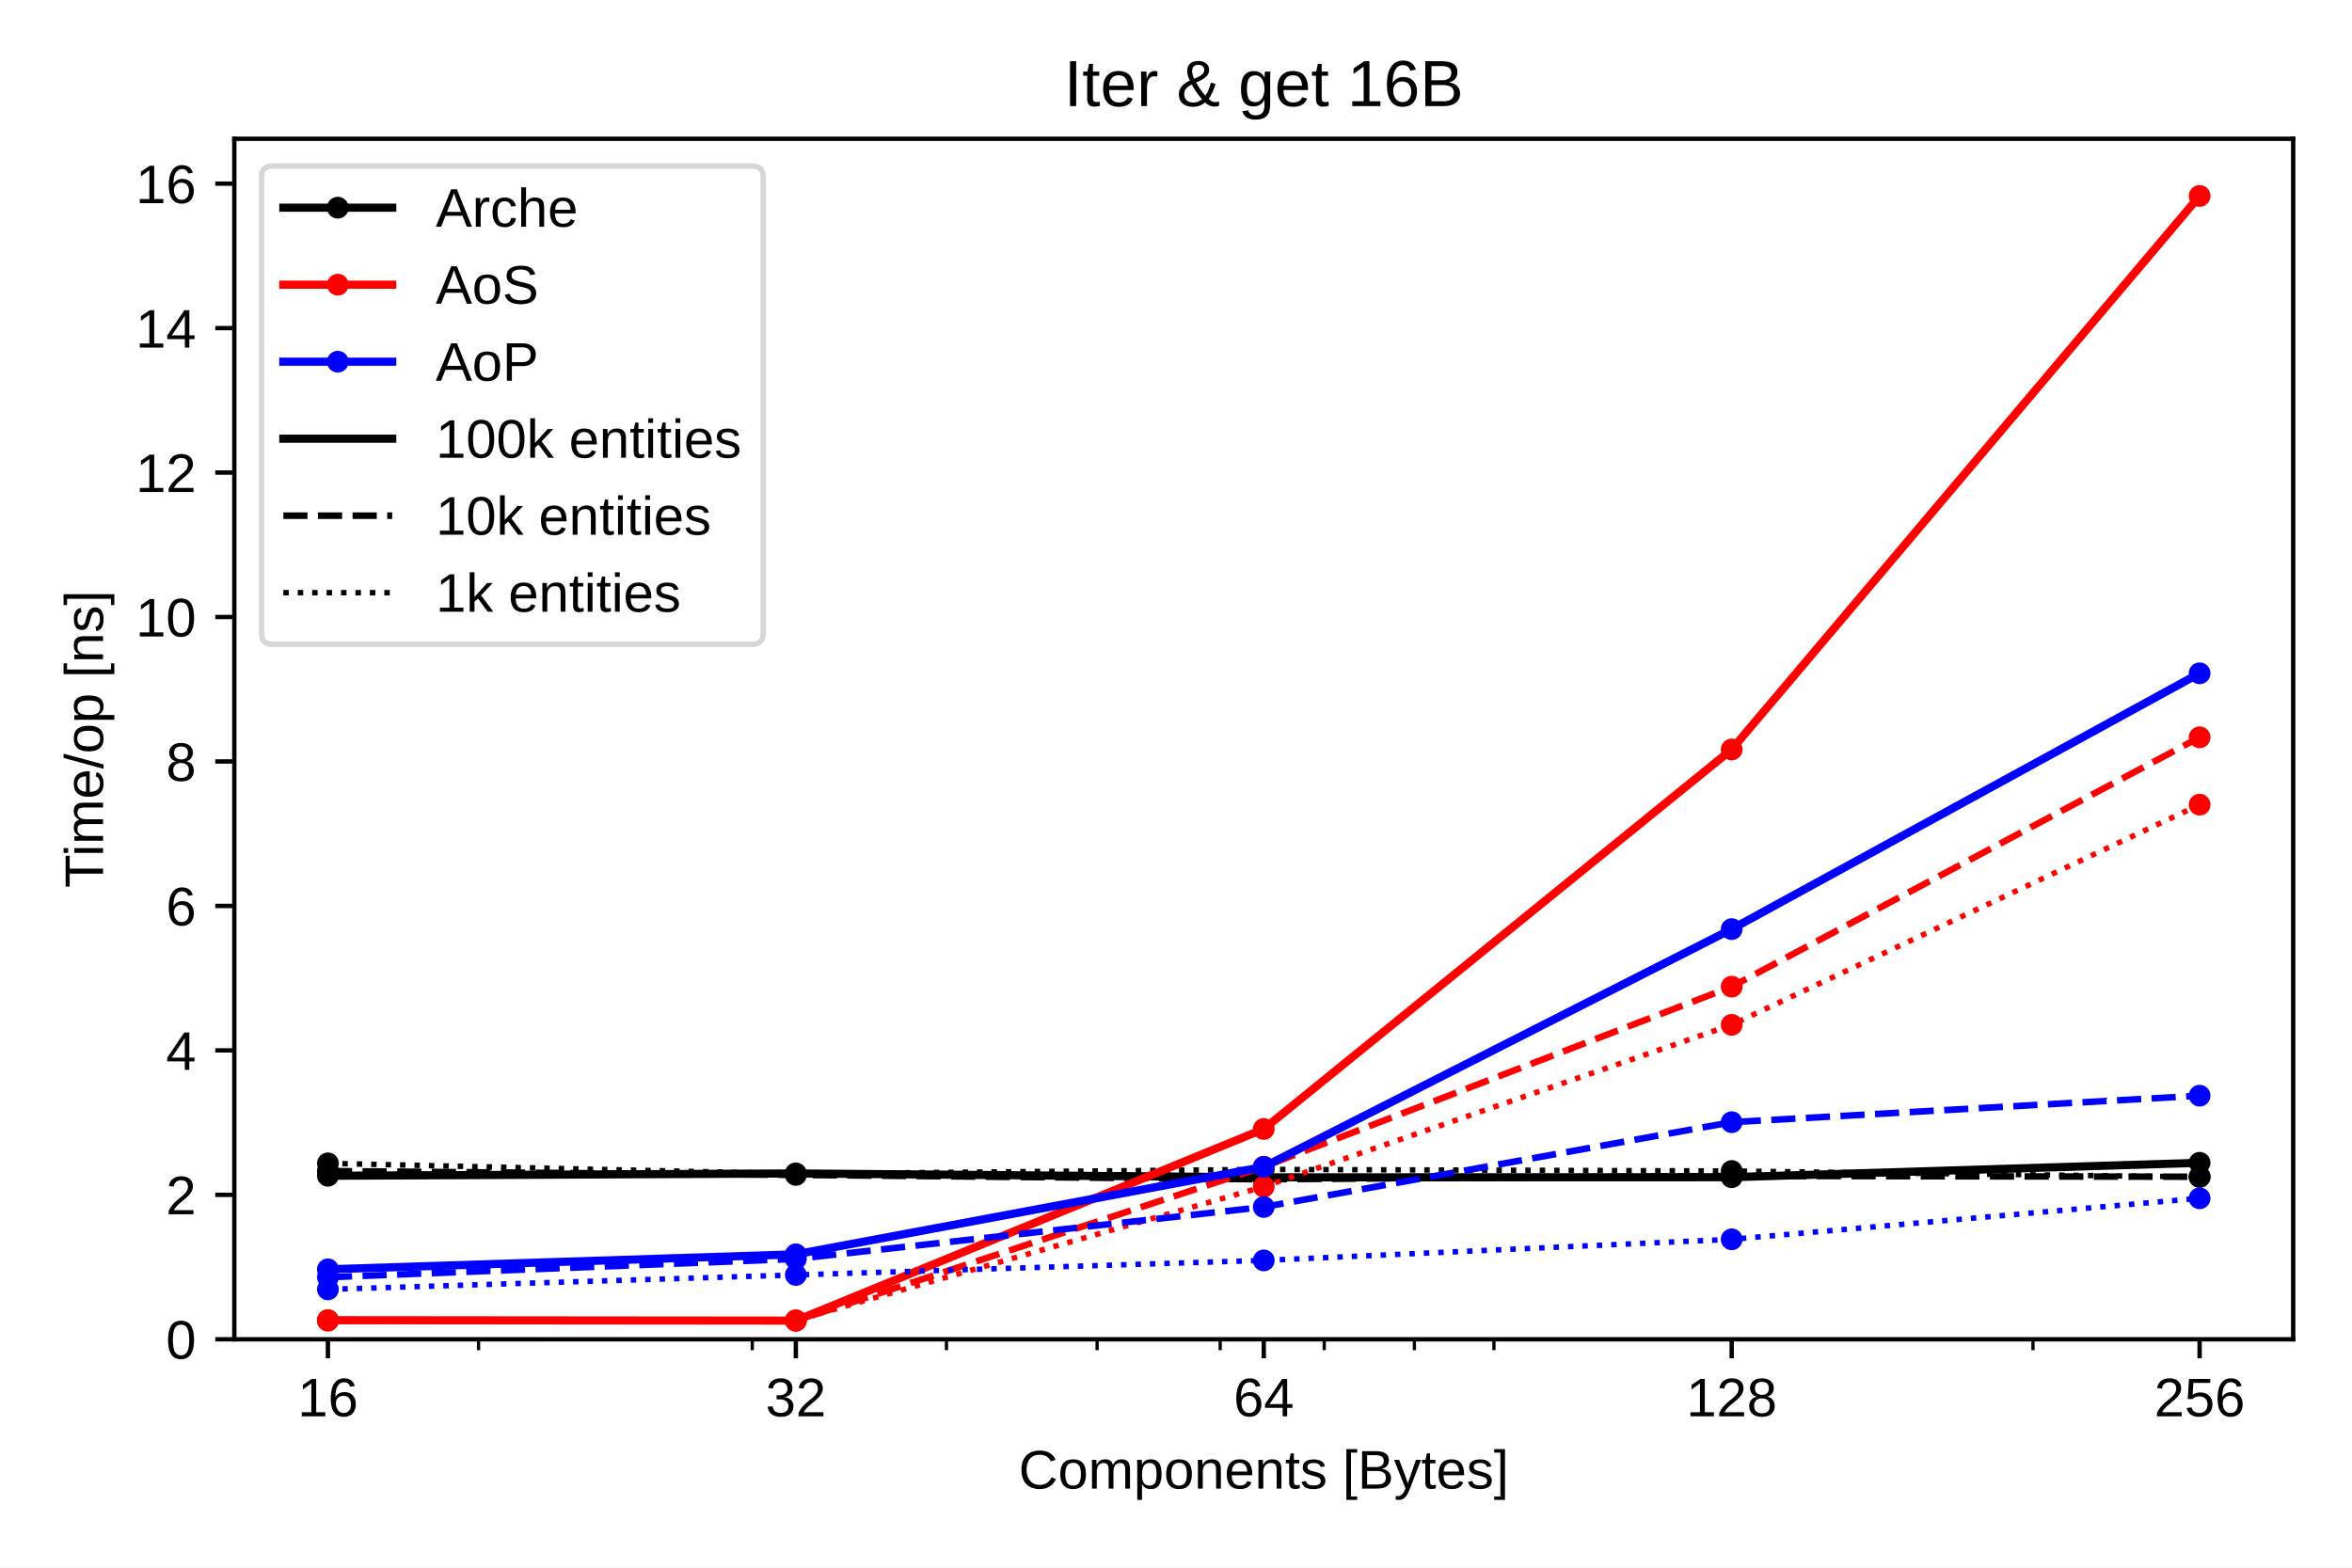
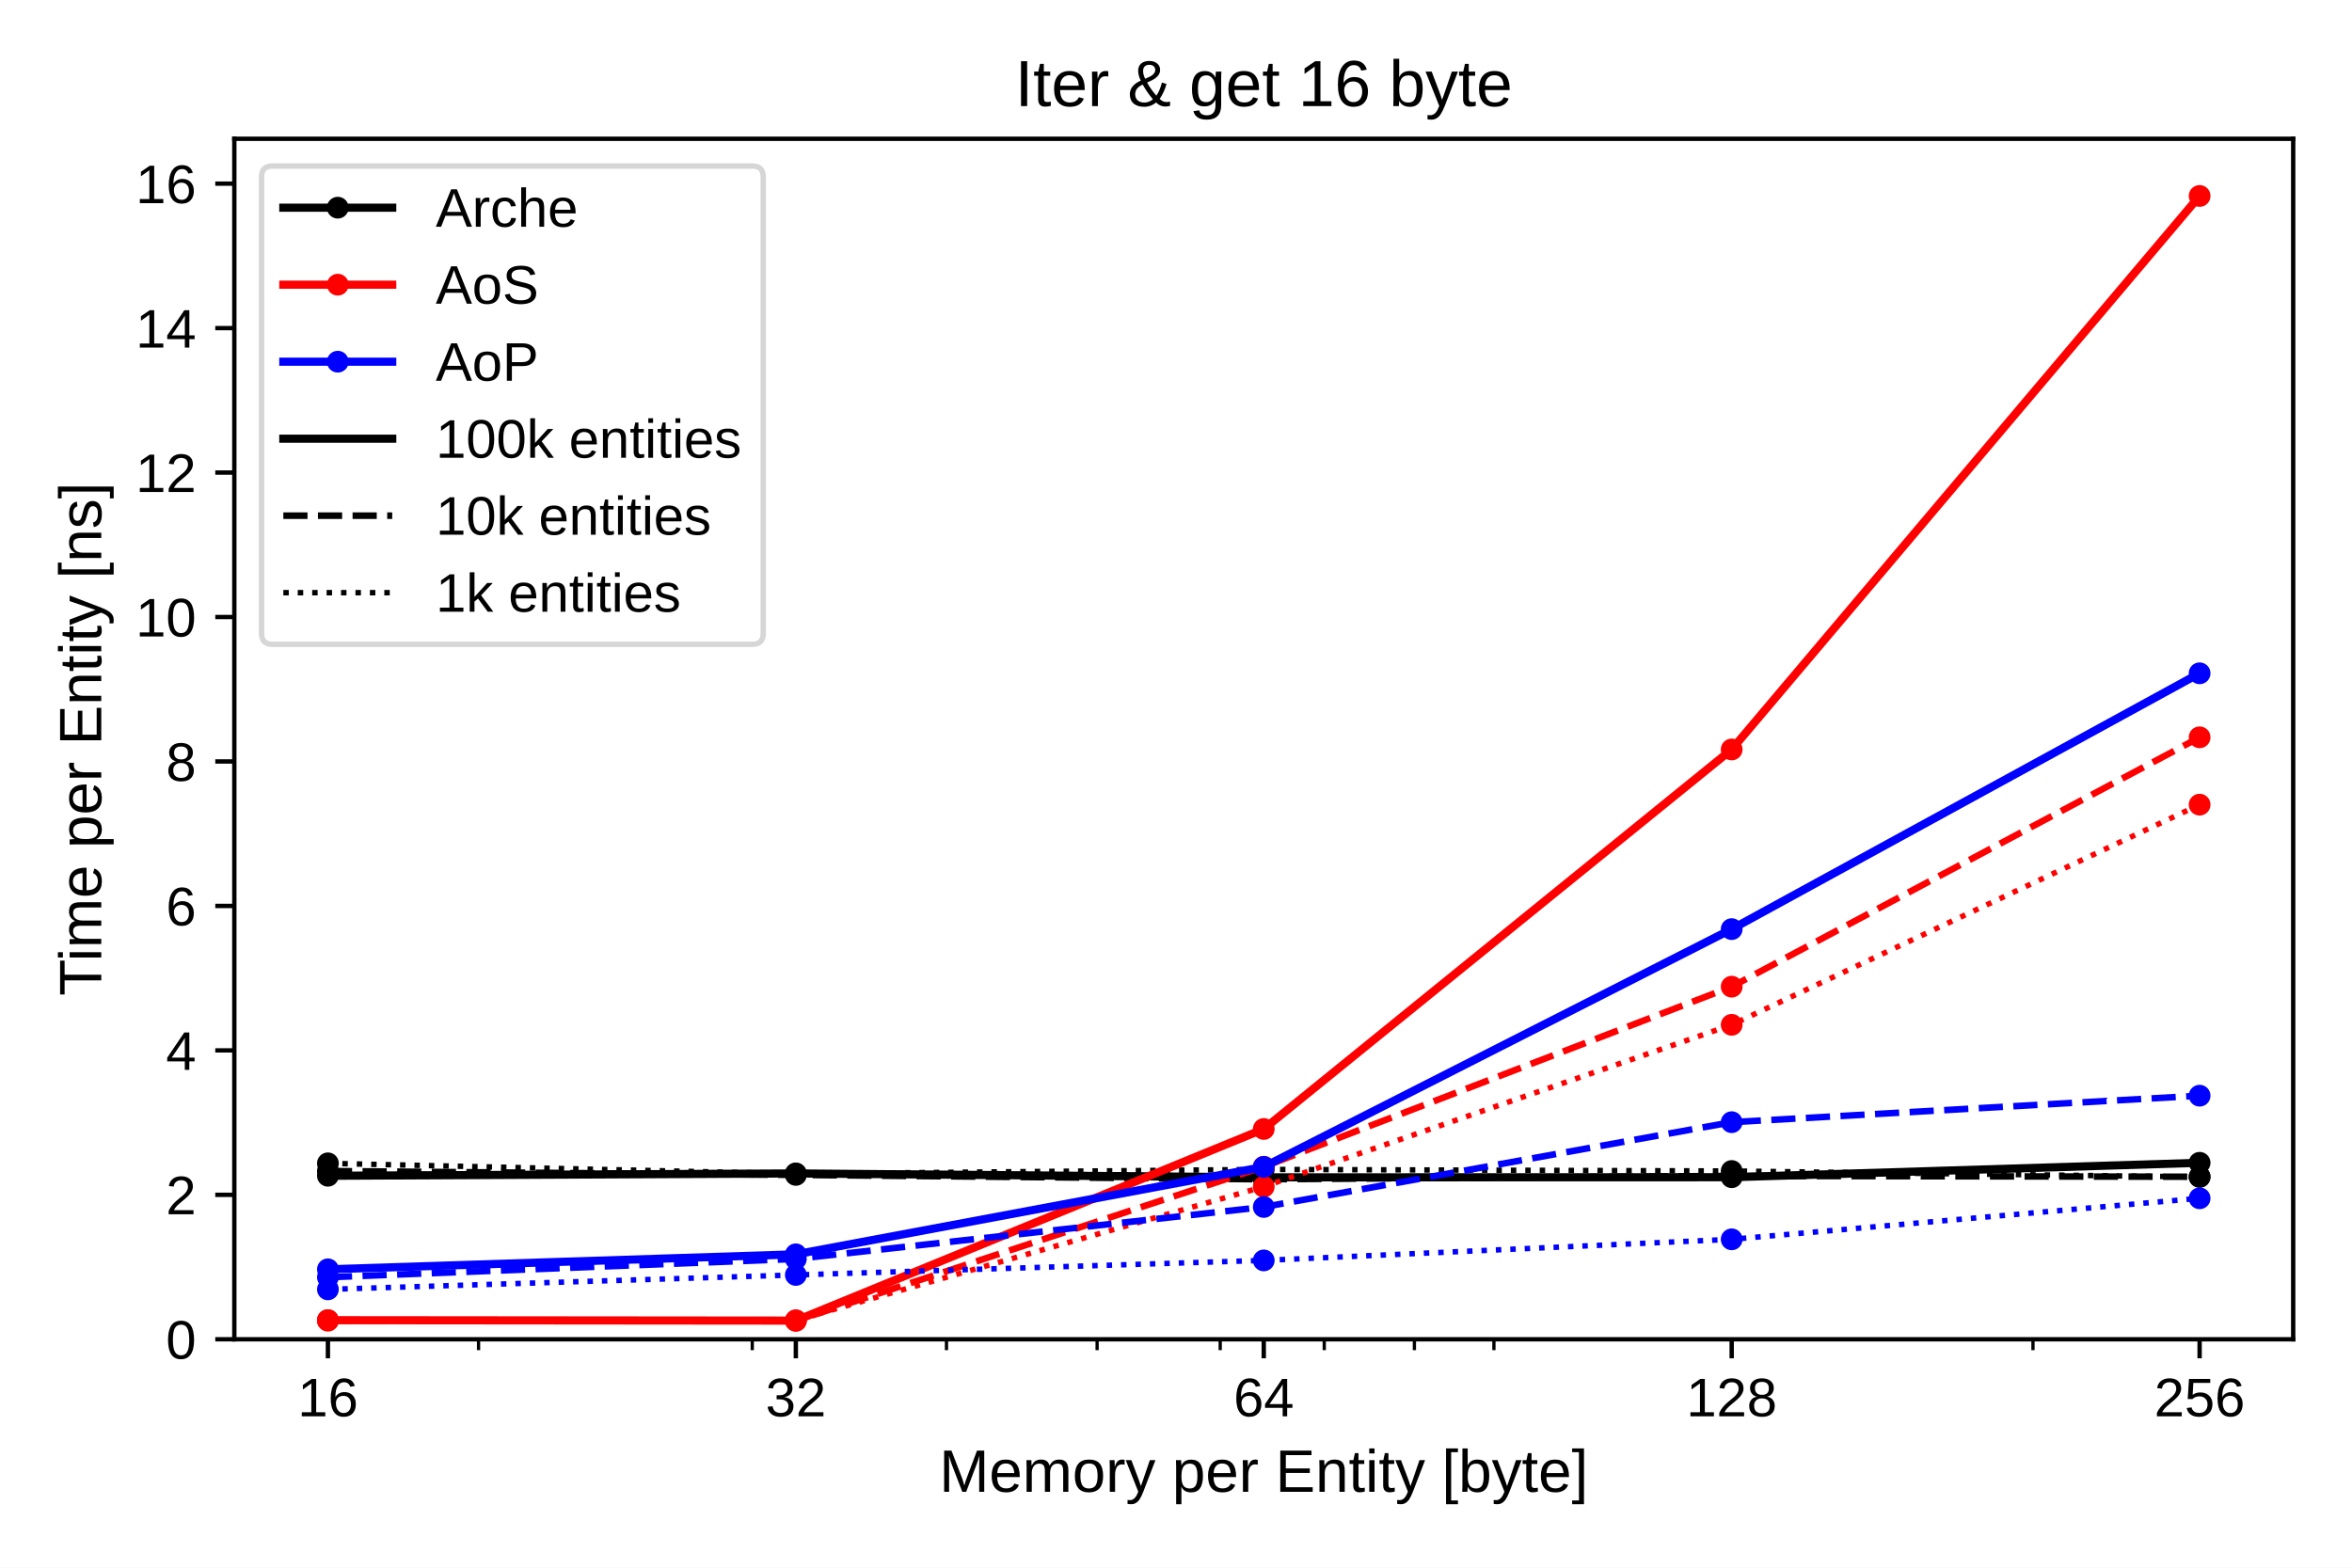
<svg xmlns="http://www.w3.org/2000/svg" xmlns:xlink="http://www.w3.org/1999/xlink" width="432pt" height="288pt" viewBox="0 0 432 288" version="1.1">
  <defs>
    <style type="text/css">*{stroke-linejoin: round; stroke-linecap: butt}</style>
  </defs>
  <g id="figure_1">
    <g id="patch_1">
      <path d="M 0 288  L 432 288  L 432 0  L 0 0  z " style="fill: #ffffff" />
    </g>
    <g id="axes_1">
      <g id="patch_2">
        <path d="M 43.04 246.04  L 421.2 246.04  L 421.2 25.496  L 43.04 25.496  z " style="fill: #ffffff" />
      </g>
      <g id="matplotlib.axis_1">
        <g id="xtick_1">
          <g id="line2d_1">
            <defs>
-               <path id="me5befe7776" d="M 0 0  L 0 3.5  " style="stroke: #000000; stroke-width: 0.8" />
+               <path id="m99e4505fb2" d="M 0 0  L 0 3.5  " style="stroke: #000000; stroke-width: 0.8" />
            </defs>
            <g>
-               <use xlink:href="#me5befe7776" x="60.229" y="246.04" style="stroke: #000000; stroke-width: 0.8" />
+               <use xlink:href="#m99e4505fb2" x="60.229" y="246.04" style="stroke: #000000; stroke-width: 0.8" />
            </g>
          </g>
          <g id="text_1">
            <text style="font: 10px 'Arial'; text-anchor: middle" x="60.229" y="260.198" transform="rotate(-0, 60.22909, 260.1978)">16</text>
          </g>
        </g>
        <g id="xtick_2">
          <g id="line2d_2">
            <g>
-               <use xlink:href="#me5befe7776" x="146.175" y="246.04" style="stroke: #000000; stroke-width: 0.8" />
+               <use xlink:href="#m99e4505fb2" x="146.175" y="246.04" style="stroke: #000000; stroke-width: 0.8" />
            </g>
          </g>
          <g id="text_2">
            <text style="font: 10px 'Arial'; text-anchor: middle" x="146.175" y="260.198" transform="rotate(-0, 146.1745, 260.1978)">32</text>
          </g>
        </g>
        <g id="xtick_3">
          <g id="line2d_3">
            <g>
-               <use xlink:href="#me5befe7776" x="232.12" y="246.04" style="stroke: #000000; stroke-width: 0.8" />
+               <use xlink:href="#m99e4505fb2" x="232.12" y="246.04" style="stroke: #000000; stroke-width: 0.8" />
            </g>
          </g>
          <g id="text_3">
            <text style="font: 10px 'Arial'; text-anchor: middle" x="232.12" y="260.198" transform="rotate(-0, 232.12, 260.1978)">64</text>
          </g>
        </g>
        <g id="xtick_4">
          <g id="line2d_4">
            <g>
-               <use xlink:href="#me5befe7776" x="318.065" y="246.04" style="stroke: #000000; stroke-width: 0.8" />
+               <use xlink:href="#m99e4505fb2" x="318.065" y="246.04" style="stroke: #000000; stroke-width: 0.8" />
            </g>
          </g>
          <g id="text_4">
            <text style="font: 10px 'Arial'; text-anchor: middle" x="318.065" y="260.198" transform="rotate(-0, 318.0655, 260.1978)">128</text>
          </g>
        </g>
        <g id="xtick_5">
          <g id="line2d_5">
            <g>
-               <use xlink:href="#me5befe7776" x="404.011" y="246.04" style="stroke: #000000; stroke-width: 0.8" />
+               <use xlink:href="#m99e4505fb2" x="404.011" y="246.04" style="stroke: #000000; stroke-width: 0.8" />
            </g>
          </g>
          <g id="text_5">
            <text style="font: 10px 'Arial'; text-anchor: middle" x="404.011" y="260.198" transform="rotate(-0, 404.0109, 260.1978)">256</text>
          </g>
        </g>
        <g id="xtick_6">
          <g id="line2d_6">
            <defs>
-               <path id="mc347715041" d="M 0 0  L 0 2  " style="stroke: #000000; stroke-width: 0.6" />
+               <path id="m54251f5d1b" d="M 0 0  L 0 2  " style="stroke: #000000; stroke-width: 0.6" />
            </defs>
            <g>
-               <use xlink:href="#mc347715041" x="87.897" y="246.04" style="stroke: #000000; stroke-width: 0.6" />
+               <use xlink:href="#m54251f5d1b" x="87.897" y="246.04" style="stroke: #000000; stroke-width: 0.6" />
            </g>
          </g>
        </g>
        <g id="xtick_7">
          <g id="line2d_7">
            <g>
-               <use xlink:href="#mc347715041" x="138.172" y="246.04" style="stroke: #000000; stroke-width: 0.6" />
+               <use xlink:href="#m54251f5d1b" x="138.172" y="246.04" style="stroke: #000000; stroke-width: 0.6" />
            </g>
          </g>
        </g>
        <g id="xtick_8">
          <g id="line2d_8">
            <g>
-               <use xlink:href="#mc347715041" x="173.843" y="246.04" style="stroke: #000000; stroke-width: 0.6" />
+               <use xlink:href="#m54251f5d1b" x="173.843" y="246.04" style="stroke: #000000; stroke-width: 0.6" />
            </g>
          </g>
        </g>
        <g id="xtick_9">
          <g id="line2d_9">
            <g>
-               <use xlink:href="#mc347715041" x="201.511" y="246.04" style="stroke: #000000; stroke-width: 0.6" />
+               <use xlink:href="#m54251f5d1b" x="201.511" y="246.04" style="stroke: #000000; stroke-width: 0.6" />
            </g>
          </g>
        </g>
        <g id="xtick_10">
          <g id="line2d_10">
            <g>
-               <use xlink:href="#mc347715041" x="224.118" y="246.04" style="stroke: #000000; stroke-width: 0.6" />
+               <use xlink:href="#m54251f5d1b" x="224.118" y="246.04" style="stroke: #000000; stroke-width: 0.6" />
            </g>
          </g>
        </g>
        <g id="xtick_11">
          <g id="line2d_11">
            <g>
-               <use xlink:href="#mc347715041" x="243.231" y="246.04" style="stroke: #000000; stroke-width: 0.6" />
+               <use xlink:href="#m54251f5d1b" x="243.231" y="246.04" style="stroke: #000000; stroke-width: 0.6" />
            </g>
          </g>
        </g>
        <g id="xtick_12">
          <g id="line2d_12">
            <g>
-               <use xlink:href="#mc347715041" x="259.788" y="246.04" style="stroke: #000000; stroke-width: 0.6" />
+               <use xlink:href="#m54251f5d1b" x="259.788" y="246.04" style="stroke: #000000; stroke-width: 0.6" />
            </g>
          </g>
        </g>
        <g id="xtick_13">
          <g id="line2d_13">
            <g>
-               <use xlink:href="#mc347715041" x="274.393" y="246.04" style="stroke: #000000; stroke-width: 0.6" />
+               <use xlink:href="#m54251f5d1b" x="274.393" y="246.04" style="stroke: #000000; stroke-width: 0.6" />
            </g>
          </g>
        </g>
        <g id="xtick_14">
          <g id="line2d_14">
            <g>
-               <use xlink:href="#mc347715041" x="373.402" y="246.04" style="stroke: #000000; stroke-width: 0.6" />
+               <use xlink:href="#m54251f5d1b" x="373.402" y="246.04" style="stroke: #000000; stroke-width: 0.6" />
            </g>
          </g>
        </g>
        <g id="text_6">
-           <text style="font: 10px 'Arial'; text-anchor: middle" x="232.12" y="273.465" transform="rotate(-0, 232.12, 273.465)">Components [Bytes]</text>
+           <text style="font: 11px 'Arial'; text-anchor: middle" x="232.12" y="274.059" transform="rotate(-0, 232.12, 274.0589)">Memory per Entity [byte]</text>
        </g>
      </g>
      <g id="matplotlib.axis_2">
        <g id="ytick_1">
          <g id="line2d_15">
            <defs>
-               <path id="m8f50701255" d="M 0 0  L -3.5 0  " style="stroke: #000000; stroke-width: 0.8" />
+               <path id="mc5c9afd570" d="M 0 0  L -3.5 0  " style="stroke: #000000; stroke-width: 0.8" />
            </defs>
            <g>
-               <use xlink:href="#m8f50701255" x="43.04" y="246.04" style="stroke: #000000; stroke-width: 0.8" />
+               <use xlink:href="#mc5c9afd570" x="43.04" y="246.04" style="stroke: #000000; stroke-width: 0.8" />
            </g>
          </g>
          <g id="text_7">
            <text style="font: 10px 'Arial'; text-anchor: end" x="36.04" y="249.619" transform="rotate(-0, 36.04, 249.6189)">0</text>
          </g>
        </g>
        <g id="ytick_2">
          <g id="line2d_16">
            <g>
-               <use xlink:href="#m8f50701255" x="43.04" y="219.502" style="stroke: #000000; stroke-width: 0.8" />
+               <use xlink:href="#mc5c9afd570" x="43.04" y="219.502" style="stroke: #000000; stroke-width: 0.8" />
            </g>
          </g>
          <g id="text_8">
            <text style="font: 10px 'Arial'; text-anchor: end" x="36.04" y="223.081" transform="rotate(-0, 36.04, 223.0813)">2</text>
          </g>
        </g>
        <g id="ytick_3">
          <g id="line2d_17">
            <g>
-               <use xlink:href="#m8f50701255" x="43.04" y="192.965" style="stroke: #000000; stroke-width: 0.8" />
+               <use xlink:href="#mc5c9afd570" x="43.04" y="192.965" style="stroke: #000000; stroke-width: 0.8" />
            </g>
          </g>
          <g id="text_9">
            <text style="font: 10px 'Arial'; text-anchor: end" x="36.04" y="196.544" transform="rotate(-0, 36.04, 196.5437)">4</text>
          </g>
        </g>
        <g id="ytick_4">
          <g id="line2d_18">
            <g>
-               <use xlink:href="#m8f50701255" x="43.04" y="166.427" style="stroke: #000000; stroke-width: 0.8" />
+               <use xlink:href="#mc5c9afd570" x="43.04" y="166.427" style="stroke: #000000; stroke-width: 0.8" />
            </g>
          </g>
          <g id="text_10">
            <text style="font: 10px 'Arial'; text-anchor: end" x="36.04" y="170.006" transform="rotate(-0, 36.04, 170.0062)">6</text>
          </g>
        </g>
        <g id="ytick_5">
          <g id="line2d_19">
            <g>
-               <use xlink:href="#m8f50701255" x="43.04" y="139.89" style="stroke: #000000; stroke-width: 0.8" />
+               <use xlink:href="#mc5c9afd570" x="43.04" y="139.89" style="stroke: #000000; stroke-width: 0.8" />
            </g>
          </g>
          <g id="text_11">
            <text style="font: 10px 'Arial'; text-anchor: end" x="36.04" y="143.469" transform="rotate(-0, 36.04, 143.4686)">8</text>
          </g>
        </g>
        <g id="ytick_6">
          <g id="line2d_20">
            <g>
-               <use xlink:href="#m8f50701255" x="43.04" y="113.352" style="stroke: #000000; stroke-width: 0.8" />
+               <use xlink:href="#mc5c9afd570" x="43.04" y="113.352" style="stroke: #000000; stroke-width: 0.8" />
            </g>
          </g>
          <g id="text_12">
            <text style="font: 10px 'Arial'; text-anchor: end" x="36.04" y="116.931" transform="rotate(-0, 36.04, 116.931)">10</text>
          </g>
        </g>
        <g id="ytick_7">
          <g id="line2d_21">
            <g>
-               <use xlink:href="#m8f50701255" x="43.04" y="86.814" style="stroke: #000000; stroke-width: 0.8" />
+               <use xlink:href="#mc5c9afd570" x="43.04" y="86.814" style="stroke: #000000; stroke-width: 0.8" />
            </g>
          </g>
          <g id="text_13">
            <text style="font: 10px 'Arial'; text-anchor: end" x="36.04" y="90.393" transform="rotate(-0, 36.04, 90.3934)">12</text>
          </g>
        </g>
        <g id="ytick_8">
          <g id="line2d_22">
            <g>
-               <use xlink:href="#m8f50701255" x="43.04" y="60.277" style="stroke: #000000; stroke-width: 0.8" />
+               <use xlink:href="#mc5c9afd570" x="43.04" y="60.277" style="stroke: #000000; stroke-width: 0.8" />
            </g>
          </g>
          <g id="text_14">
            <text style="font: 10px 'Arial'; text-anchor: end" x="36.04" y="63.856" transform="rotate(-0, 36.04, 63.85581)">14</text>
          </g>
        </g>
        <g id="ytick_9">
          <g id="line2d_23">
            <g>
-               <use xlink:href="#m8f50701255" x="43.04" y="33.739" style="stroke: #000000; stroke-width: 0.8" />
+               <use xlink:href="#mc5c9afd570" x="43.04" y="33.739" style="stroke: #000000; stroke-width: 0.8" />
            </g>
          </g>
          <g id="text_15">
            <text style="font: 10px 'Arial'; text-anchor: end" x="36.04" y="37.318" transform="rotate(-0, 36.04, 37.31823)">16</text>
          </g>
        </g>
        <g id="text_16">
-           <text style="font: 10px 'Arial'; text-anchor: middle" x="18.931" y="135.768" transform="rotate(-90, 18.93062, 135.7681)">Time/op [ns]</text>
+           <text style="font: 11px 'Arial'; text-anchor: middle" x="18.603" y="135.768" transform="rotate(-90, 18.60297, 135.7681)">Time per Entity [ns]</text>
        </g>
      </g>
      <g id="line2d_24">
-         <path d="M 60.229 213.717  L 146.175 215.628  L 232.12 214.832  L 318.065 215.124  L 404.011 216.212  " clip-path="url(#p8a048c6509)" style="fill: none; stroke-dasharray: 1,1.65; stroke-dashoffset: 0; stroke: #000000" />
+         <path d="M 60.229 213.717  L 146.175 215.628  L 232.12 214.832  L 318.065 215.124  L 404.011 216.212  " clip-path="url(#p780e442ca1)" style="fill: none; stroke-dasharray: 1,1.65; stroke-dashoffset: 0; stroke: #000000" />
        <defs>
-           <path id="m4224f5cc9f" d="M 0 1.5  C 0.398 1.5 0.779 1.342 1.061 1.061  C 1.342 0.779 1.5 0.398 1.5 0  C 1.5 -0.398 1.342 -0.779 1.061 -1.061  C 0.779 -1.342 0.398 -1.5 0 -1.5  C -0.398 -1.5 -0.779 -1.342 -1.061 -1.061  C -1.342 -0.779 -1.5 -0.398 -1.5 0  C -1.5 0.398 -1.342 0.779 -1.061 1.061  C -0.779 1.342 -0.398 1.5 0 1.5  z " style="stroke: #000000" />
+           <path id="m03d9cfce76" d="M 0 1.5  C 0.398 1.5 0.779 1.342 1.061 1.061  C 1.342 0.779 1.5 0.398 1.5 0  C 1.5 -0.398 1.342 -0.779 1.061 -1.061  C 0.779 -1.342 0.398 -1.5 0 -1.5  C -0.398 -1.5 -0.779 -1.342 -1.061 -1.061  C -1.342 -0.779 -1.5 -0.398 -1.5 0  C -1.5 0.398 -1.342 0.779 -1.061 1.061  C -0.779 1.342 -0.398 1.5 0 1.5  z " style="stroke: #000000" />
        </defs>
-         <g clip-path="url(#p8a048c6509)">
-           <use xlink:href="#m4224f5cc9f" x="60.229" y="213.717" style="stroke: #000000" />
-           <use xlink:href="#m4224f5cc9f" x="146.175" y="215.628" style="stroke: #000000" />
-           <use xlink:href="#m4224f5cc9f" x="232.12" y="214.832" style="stroke: #000000" />
-           <use xlink:href="#m4224f5cc9f" x="318.065" y="215.124" style="stroke: #000000" />
-           <use xlink:href="#m4224f5cc9f" x="404.011" y="216.212" style="stroke: #000000" />
+         <g clip-path="url(#p780e442ca1)">
+           <use xlink:href="#m03d9cfce76" x="60.229" y="213.717" style="stroke: #000000" />
+           <use xlink:href="#m03d9cfce76" x="146.175" y="215.628" style="stroke: #000000" />
+           <use xlink:href="#m03d9cfce76" x="232.12" y="214.832" style="stroke: #000000" />
+           <use xlink:href="#m03d9cfce76" x="318.065" y="215.124" style="stroke: #000000" />
+           <use xlink:href="#m03d9cfce76" x="404.011" y="216.212" style="stroke: #000000" />
        </g>
      </g>
      <g id="line2d_25">
-         <path d="M 60.229 215.133  L 146.175 215.843  L 232.12 216.651  L 318.065 216.025  L 404.011 216.183  " clip-path="url(#p8a048c6509)" style="fill: none; stroke-dasharray: 4.44,1.92; stroke-dashoffset: 0; stroke: #000000; stroke-width: 1.2" />
-         <g clip-path="url(#p8a048c6509)">
-           <use xlink:href="#m4224f5cc9f" x="60.229" y="215.133" style="stroke: #000000" />
-           <use xlink:href="#m4224f5cc9f" x="146.175" y="215.843" style="stroke: #000000" />
-           <use xlink:href="#m4224f5cc9f" x="232.12" y="216.651" style="stroke: #000000" />
-           <use xlink:href="#m4224f5cc9f" x="318.065" y="216.025" style="stroke: #000000" />
-           <use xlink:href="#m4224f5cc9f" x="404.011" y="216.183" style="stroke: #000000" />
+         <path d="M 60.229 215.133  L 146.175 215.843  L 232.12 216.651  L 318.065 216.025  L 404.011 216.183  " clip-path="url(#p780e442ca1)" style="fill: none; stroke-dasharray: 4.44,1.92; stroke-dashoffset: 0; stroke: #000000; stroke-width: 1.2" />
+         <g clip-path="url(#p780e442ca1)">
+           <use xlink:href="#m03d9cfce76" x="60.229" y="215.133" style="stroke: #000000" />
+           <use xlink:href="#m03d9cfce76" x="146.175" y="215.843" style="stroke: #000000" />
+           <use xlink:href="#m03d9cfce76" x="232.12" y="216.651" style="stroke: #000000" />
+           <use xlink:href="#m03d9cfce76" x="318.065" y="216.025" style="stroke: #000000" />
+           <use xlink:href="#m03d9cfce76" x="404.011" y="216.183" style="stroke: #000000" />
        </g>
      </g>
      <g id="line2d_26">
-         <path d="M 60.229 215.999  L 146.175 215.571  L 232.12 216.29  L 318.065 216.268  L 404.011 213.615  " clip-path="url(#p8a048c6509)" style="fill: none; stroke: #000000; stroke-width: 1.5; stroke-linecap: square" />
-         <g clip-path="url(#p8a048c6509)">
-           <use xlink:href="#m4224f5cc9f" x="60.229" y="215.999" style="stroke: #000000" />
-           <use xlink:href="#m4224f5cc9f" x="146.175" y="215.571" style="stroke: #000000" />
-           <use xlink:href="#m4224f5cc9f" x="232.12" y="216.29" style="stroke: #000000" />
-           <use xlink:href="#m4224f5cc9f" x="318.065" y="216.268" style="stroke: #000000" />
-           <use xlink:href="#m4224f5cc9f" x="404.011" y="213.615" style="stroke: #000000" />
+         <path d="M 60.229 215.999  L 146.175 215.571  L 232.12 216.29  L 318.065 216.268  L 404.011 213.615  " clip-path="url(#p780e442ca1)" style="fill: none; stroke: #000000; stroke-width: 1.5; stroke-linecap: square" />
+         <g clip-path="url(#p780e442ca1)">
+           <use xlink:href="#m03d9cfce76" x="60.229" y="215.999" style="stroke: #000000" />
+           <use xlink:href="#m03d9cfce76" x="146.175" y="215.571" style="stroke: #000000" />
+           <use xlink:href="#m03d9cfce76" x="232.12" y="216.29" style="stroke: #000000" />
+           <use xlink:href="#m03d9cfce76" x="318.065" y="216.268" style="stroke: #000000" />
+           <use xlink:href="#m03d9cfce76" x="404.011" y="213.615" style="stroke: #000000" />
        </g>
      </g>
      <g id="line2d_27">
-         <path d="M 60.229 242.53  L 146.175 242.548  L 232.12 218.003  L 318.065 188.268  L 404.011 147.824  " clip-path="url(#p8a048c6509)" style="fill: none; stroke-dasharray: 1,1.65; stroke-dashoffset: 0; stroke: #ff0000" />
+         <path d="M 60.229 242.53  L 146.175 242.548  L 232.12 218.003  L 318.065 188.268  L 404.011 147.824  " clip-path="url(#p780e442ca1)" style="fill: none; stroke-dasharray: 1,1.65; stroke-dashoffset: 0; stroke: #ff0000" />
        <defs>
-           <path id="mc271286a3c" d="M 0 1.5  C 0.398 1.5 0.779 1.342 1.061 1.061  C 1.342 0.779 1.5 0.398 1.5 0  C 1.5 -0.398 1.342 -0.779 1.061 -1.061  C 0.779 -1.342 0.398 -1.5 0 -1.5  C -0.398 -1.5 -0.779 -1.342 -1.061 -1.061  C -1.342 -0.779 -1.5 -0.398 -1.5 0  C -1.5 0.398 -1.342 0.779 -1.061 1.061  C -0.779 1.342 -0.398 1.5 0 1.5  z " style="stroke: #ff0000" />
+           <path id="m8d83b10435" d="M 0 1.5  C 0.398 1.5 0.779 1.342 1.061 1.061  C 1.342 0.779 1.5 0.398 1.5 0  C 1.5 -0.398 1.342 -0.779 1.061 -1.061  C 0.779 -1.342 0.398 -1.5 0 -1.5  C -0.398 -1.5 -0.779 -1.342 -1.061 -1.061  C -1.342 -0.779 -1.5 -0.398 -1.5 0  C -1.5 0.398 -1.342 0.779 -1.061 1.061  C -0.779 1.342 -0.398 1.5 0 1.5  z " style="stroke: #ff0000" />
        </defs>
-         <g clip-path="url(#p8a048c6509)">
-           <use xlink:href="#mc271286a3c" x="60.229" y="242.53" style="fill: #ff0000; stroke: #ff0000" />
-           <use xlink:href="#mc271286a3c" x="146.175" y="242.548" style="fill: #ff0000; stroke: #ff0000" />
-           <use xlink:href="#mc271286a3c" x="232.12" y="218.003" style="fill: #ff0000; stroke: #ff0000" />
-           <use xlink:href="#mc271286a3c" x="318.065" y="188.268" style="fill: #ff0000; stroke: #ff0000" />
-           <use xlink:href="#mc271286a3c" x="404.011" y="147.824" style="fill: #ff0000; stroke: #ff0000" />
+         <g clip-path="url(#p780e442ca1)">
+           <use xlink:href="#m8d83b10435" x="60.229" y="242.53" style="fill: #ff0000; stroke: #ff0000" />
+           <use xlink:href="#m8d83b10435" x="146.175" y="242.548" style="fill: #ff0000; stroke: #ff0000" />
+           <use xlink:href="#m8d83b10435" x="232.12" y="218.003" style="fill: #ff0000; stroke: #ff0000" />
+           <use xlink:href="#m8d83b10435" x="318.065" y="188.268" style="fill: #ff0000; stroke: #ff0000" />
+           <use xlink:href="#m8d83b10435" x="404.011" y="147.824" style="fill: #ff0000; stroke: #ff0000" />
        </g>
      </g>
      <g id="line2d_28">
-         <path d="M 60.229 242.622  L 146.175 242.643  L 232.12 214.342  L 318.065 181.264  L 404.011 135.453  " clip-path="url(#p8a048c6509)" style="fill: none; stroke-dasharray: 4.44,1.92; stroke-dashoffset: 0; stroke: #ff0000; stroke-width: 1.2" />
-         <g clip-path="url(#p8a048c6509)">
-           <use xlink:href="#mc271286a3c" x="60.229" y="242.622" style="fill: #ff0000; stroke: #ff0000" />
-           <use xlink:href="#mc271286a3c" x="146.175" y="242.643" style="fill: #ff0000; stroke: #ff0000" />
-           <use xlink:href="#mc271286a3c" x="232.12" y="214.342" style="fill: #ff0000; stroke: #ff0000" />
-           <use xlink:href="#mc271286a3c" x="318.065" y="181.264" style="fill: #ff0000; stroke: #ff0000" />
-           <use xlink:href="#mc271286a3c" x="404.011" y="135.453" style="fill: #ff0000; stroke: #ff0000" />
+         <path d="M 60.229 242.622  L 146.175 242.643  L 232.12 214.342  L 318.065 181.264  L 404.011 135.453  " clip-path="url(#p780e442ca1)" style="fill: none; stroke-dasharray: 4.44,1.92; stroke-dashoffset: 0; stroke: #ff0000; stroke-width: 1.2" />
+         <g clip-path="url(#p780e442ca1)">
+           <use xlink:href="#m8d83b10435" x="60.229" y="242.622" style="fill: #ff0000; stroke: #ff0000" />
+           <use xlink:href="#m8d83b10435" x="146.175" y="242.643" style="fill: #ff0000; stroke: #ff0000" />
+           <use xlink:href="#m8d83b10435" x="232.12" y="214.342" style="fill: #ff0000; stroke: #ff0000" />
+           <use xlink:href="#m8d83b10435" x="318.065" y="181.264" style="fill: #ff0000; stroke: #ff0000" />
+           <use xlink:href="#m8d83b10435" x="404.011" y="135.453" style="fill: #ff0000; stroke: #ff0000" />
        </g>
      </g>
      <g id="line2d_29">
-         <path d="M 60.229 242.532  L 146.175 242.61  L 232.12 207.405  L 318.065 137.686  L 404.011 35.998  " clip-path="url(#p8a048c6509)" style="fill: none; stroke: #ff0000; stroke-width: 1.5; stroke-linecap: square" />
-         <g clip-path="url(#p8a048c6509)">
-           <use xlink:href="#mc271286a3c" x="60.229" y="242.532" style="fill: #ff0000; stroke: #ff0000" />
-           <use xlink:href="#mc271286a3c" x="146.175" y="242.61" style="fill: #ff0000; stroke: #ff0000" />
-           <use xlink:href="#mc271286a3c" x="232.12" y="207.405" style="fill: #ff0000; stroke: #ff0000" />
-           <use xlink:href="#mc271286a3c" x="318.065" y="137.686" style="fill: #ff0000; stroke: #ff0000" />
-           <use xlink:href="#mc271286a3c" x="404.011" y="35.998" style="fill: #ff0000; stroke: #ff0000" />
+         <path d="M 60.229 242.532  L 146.175 242.61  L 232.12 207.405  L 318.065 137.686  L 404.011 35.998  " clip-path="url(#p780e442ca1)" style="fill: none; stroke: #ff0000; stroke-width: 1.5; stroke-linecap: square" />
+         <g clip-path="url(#p780e442ca1)">
+           <use xlink:href="#m8d83b10435" x="60.229" y="242.532" style="fill: #ff0000; stroke: #ff0000" />
+           <use xlink:href="#m8d83b10435" x="146.175" y="242.61" style="fill: #ff0000; stroke: #ff0000" />
+           <use xlink:href="#m8d83b10435" x="232.12" y="207.405" style="fill: #ff0000; stroke: #ff0000" />
+           <use xlink:href="#m8d83b10435" x="318.065" y="137.686" style="fill: #ff0000; stroke: #ff0000" />
+           <use xlink:href="#m8d83b10435" x="404.011" y="35.998" style="fill: #ff0000; stroke: #ff0000" />
        </g>
      </g>
      <g id="line2d_30">
-         <path d="M 60.229 236.87  L 146.175 234.219  L 232.12 231.55  L 318.065 227.676  L 404.011 220.139  " clip-path="url(#p8a048c6509)" style="fill: none; stroke-dasharray: 1,1.65; stroke-dashoffset: 0; stroke: #0000ff" />
+         <path d="M 60.229 236.87  L 146.175 234.219  L 232.12 231.55  L 318.065 227.676  L 404.011 220.139  " clip-path="url(#p780e442ca1)" style="fill: none; stroke-dasharray: 1,1.65; stroke-dashoffset: 0; stroke: #0000ff" />
        <defs>
-           <path id="mbe8f3a0055" d="M 0 1.5  C 0.398 1.5 0.779 1.342 1.061 1.061  C 1.342 0.779 1.5 0.398 1.5 0  C 1.5 -0.398 1.342 -0.779 1.061 -1.061  C 0.779 -1.342 0.398 -1.5 0 -1.5  C -0.398 -1.5 -0.779 -1.342 -1.061 -1.061  C -1.342 -0.779 -1.5 -0.398 -1.5 0  C -1.5 0.398 -1.342 0.779 -1.061 1.061  C -0.779 1.342 -0.398 1.5 0 1.5  z " style="stroke: #0000ff" />
+           <path id="m7c82df466f" d="M 0 1.5  C 0.398 1.5 0.779 1.342 1.061 1.061  C 1.342 0.779 1.5 0.398 1.5 0  C 1.5 -0.398 1.342 -0.779 1.061 -1.061  C 0.779 -1.342 0.398 -1.5 0 -1.5  C -0.398 -1.5 -0.779 -1.342 -1.061 -1.061  C -1.342 -0.779 -1.5 -0.398 -1.5 0  C -1.5 0.398 -1.342 0.779 -1.061 1.061  C -0.779 1.342 -0.398 1.5 0 1.5  z " style="stroke: #0000ff" />
        </defs>
-         <g clip-path="url(#p8a048c6509)">
-           <use xlink:href="#mbe8f3a0055" x="60.229" y="236.87" style="fill: #0000ff; stroke: #0000ff" />
-           <use xlink:href="#mbe8f3a0055" x="146.175" y="234.219" style="fill: #0000ff; stroke: #0000ff" />
-           <use xlink:href="#mbe8f3a0055" x="232.12" y="231.55" style="fill: #0000ff; stroke: #0000ff" />
-           <use xlink:href="#mbe8f3a0055" x="318.065" y="227.676" style="fill: #0000ff; stroke: #0000ff" />
-           <use xlink:href="#mbe8f3a0055" x="404.011" y="220.139" style="fill: #0000ff; stroke: #0000ff" />
+         <g clip-path="url(#p780e442ca1)">
+           <use xlink:href="#m7c82df466f" x="60.229" y="236.87" style="fill: #0000ff; stroke: #0000ff" />
+           <use xlink:href="#m7c82df466f" x="146.175" y="234.219" style="fill: #0000ff; stroke: #0000ff" />
+           <use xlink:href="#m7c82df466f" x="232.12" y="231.55" style="fill: #0000ff; stroke: #0000ff" />
+           <use xlink:href="#m7c82df466f" x="318.065" y="227.676" style="fill: #0000ff; stroke: #0000ff" />
+           <use xlink:href="#m7c82df466f" x="404.011" y="220.139" style="fill: #0000ff; stroke: #0000ff" />
        </g>
      </g>
      <g id="line2d_31">
-         <path d="M 60.229 234.647  L 146.175 231.28  L 232.12 221.734  L 318.065 206.157  L 404.011 201.29  " clip-path="url(#p8a048c6509)" style="fill: none; stroke-dasharray: 4.44,1.92; stroke-dashoffset: 0; stroke: #0000ff; stroke-width: 1.2" />
-         <g clip-path="url(#p8a048c6509)">
-           <use xlink:href="#mbe8f3a0055" x="60.229" y="234.647" style="fill: #0000ff; stroke: #0000ff" />
-           <use xlink:href="#mbe8f3a0055" x="146.175" y="231.28" style="fill: #0000ff; stroke: #0000ff" />
-           <use xlink:href="#mbe8f3a0055" x="232.12" y="221.734" style="fill: #0000ff; stroke: #0000ff" />
-           <use xlink:href="#mbe8f3a0055" x="318.065" y="206.157" style="fill: #0000ff; stroke: #0000ff" />
-           <use xlink:href="#mbe8f3a0055" x="404.011" y="201.29" style="fill: #0000ff; stroke: #0000ff" />
+         <path d="M 60.229 234.647  L 146.175 231.28  L 232.12 221.734  L 318.065 206.157  L 404.011 201.29  " clip-path="url(#p780e442ca1)" style="fill: none; stroke-dasharray: 4.44,1.92; stroke-dashoffset: 0; stroke: #0000ff; stroke-width: 1.2" />
+         <g clip-path="url(#p780e442ca1)">
+           <use xlink:href="#m7c82df466f" x="60.229" y="234.647" style="fill: #0000ff; stroke: #0000ff" />
+           <use xlink:href="#m7c82df466f" x="146.175" y="231.28" style="fill: #0000ff; stroke: #0000ff" />
+           <use xlink:href="#m7c82df466f" x="232.12" y="221.734" style="fill: #0000ff; stroke: #0000ff" />
+           <use xlink:href="#m7c82df466f" x="318.065" y="206.157" style="fill: #0000ff; stroke: #0000ff" />
+           <use xlink:href="#m7c82df466f" x="404.011" y="201.29" style="fill: #0000ff; stroke: #0000ff" />
        </g>
      </g>
      <g id="line2d_32">
-         <path d="M 60.229 233.186  L 146.175 230.431  L 232.12 214.368  L 318.065 170.69  L 404.011 123.692  " clip-path="url(#p8a048c6509)" style="fill: none; stroke: #0000ff; stroke-width: 1.5; stroke-linecap: square" />
-         <g clip-path="url(#p8a048c6509)">
-           <use xlink:href="#mbe8f3a0055" x="60.229" y="233.186" style="fill: #0000ff; stroke: #0000ff" />
-           <use xlink:href="#mbe8f3a0055" x="146.175" y="230.431" style="fill: #0000ff; stroke: #0000ff" />
-           <use xlink:href="#mbe8f3a0055" x="232.12" y="214.368" style="fill: #0000ff; stroke: #0000ff" />
-           <use xlink:href="#mbe8f3a0055" x="318.065" y="170.69" style="fill: #0000ff; stroke: #0000ff" />
-           <use xlink:href="#mbe8f3a0055" x="404.011" y="123.692" style="fill: #0000ff; stroke: #0000ff" />
+         <path d="M 60.229 233.186  L 146.175 230.431  L 232.12 214.368  L 318.065 170.69  L 404.011 123.692  " clip-path="url(#p780e442ca1)" style="fill: none; stroke: #0000ff; stroke-width: 1.5; stroke-linecap: square" />
+         <g clip-path="url(#p780e442ca1)">
+           <use xlink:href="#m7c82df466f" x="60.229" y="233.186" style="fill: #0000ff; stroke: #0000ff" />
+           <use xlink:href="#m7c82df466f" x="146.175" y="230.431" style="fill: #0000ff; stroke: #0000ff" />
+           <use xlink:href="#m7c82df466f" x="232.12" y="214.368" style="fill: #0000ff; stroke: #0000ff" />
+           <use xlink:href="#m7c82df466f" x="318.065" y="170.69" style="fill: #0000ff; stroke: #0000ff" />
+           <use xlink:href="#m7c82df466f" x="404.011" y="123.692" style="fill: #0000ff; stroke: #0000ff" />
        </g>
      </g>
      <g id="line2d_33">
-         <path clip-path="url(#p8a048c6509)" style="fill: none; stroke: #000000; stroke-width: 1.5; stroke-linecap: square" />
+         <path clip-path="url(#p780e442ca1)" style="fill: none; stroke: #000000; stroke-width: 1.5; stroke-linecap: square" />
      </g>
      <g id="line2d_34">
-         <path clip-path="url(#p8a048c6509)" style="fill: none; stroke-dasharray: 4.44,1.92; stroke-dashoffset: 0; stroke: #000000; stroke-width: 1.2" />
+         <path clip-path="url(#p780e442ca1)" style="fill: none; stroke-dasharray: 4.44,1.92; stroke-dashoffset: 0; stroke: #000000; stroke-width: 1.2" />
      </g>
      <g id="line2d_35">
-         <path clip-path="url(#p8a048c6509)" style="fill: none; stroke-dasharray: 1,1.65; stroke-dashoffset: 0; stroke: #000000" />
+         <path clip-path="url(#p780e442ca1)" style="fill: none; stroke-dasharray: 1,1.65; stroke-dashoffset: 0; stroke: #000000" />
      </g>
      <g id="patch_3">
        <path d="M 43.04 246.04  L 43.04 25.496  " style="fill: none; stroke: #000000; stroke-width: 0.8; stroke-linejoin: miter; stroke-linecap: square" />
      </g>
      <g id="patch_4">
        <path d="M 421.2 246.04  L 421.2 25.496  " style="fill: none; stroke: #000000; stroke-width: 0.8; stroke-linejoin: miter; stroke-linecap: square" />
      </g>
      <g id="patch_5">
        <path d="M 43.04 246.04  L 421.2 246.04  " style="fill: none; stroke: #000000; stroke-width: 0.8; stroke-linejoin: miter; stroke-linecap: square" />
      </g>
      <g id="patch_6">
        <path d="M 43.04 25.496  L 421.2 25.496  " style="fill: none; stroke: #000000; stroke-width: 0.8; stroke-linejoin: miter; stroke-linecap: square" />
      </g>
      <g id="text_17">
-         <text style="font: 12px 'Arial'; text-anchor: middle" x="232.12" y="19.496" transform="rotate(-0, 232.12, 19.49625)">Iter &amp; get 16B</text>
+         <text style="font: 12px 'Arial'; text-anchor: middle" x="232.12" y="19.496" transform="rotate(-0, 232.12, 19.49625)">Iter &amp; get 16 byte</text>
      </g>
      <g id="legend_1">
        <g id="patch_7">
          <path d="M 50.04 118.368  L 138.184 118.368  Q 140.184 118.368 140.184 116.368  L 140.184 32.496  Q 140.184 30.496 138.184 30.496  L 50.04 30.496  Q 48.04 30.496 48.04 32.496  L 48.04 116.368  Q 48.04 118.368 50.04 118.368  z " style="fill: #ffffff; opacity: 0.8; stroke: #cccccc; stroke-linejoin: miter" />
        </g>
        <g id="line2d_36">
          <path d="M 52.04 38.154  L 62.04 38.154  L 72.04 38.154  " style="fill: none; stroke: #000000; stroke-width: 1.5; stroke-linecap: square" />
          <g>
-             <use xlink:href="#m4224f5cc9f" x="62.04" y="38.154" style="stroke: #000000" />
+             <use xlink:href="#m03d9cfce76" x="62.04" y="38.154" style="stroke: #000000" />
          </g>
        </g>
        <g id="text_18">
          <text style="font: 10px 'Arial'; text-anchor: start" x="80.04" y="41.654" transform="rotate(-0, 80.04, 41.65406)">Arche</text>
        </g>
        <g id="line2d_37">
          <path d="M 52.04 52.299  L 62.04 52.299  L 72.04 52.299  " style="fill: none; stroke: #ff0000; stroke-width: 1.5; stroke-linecap: square" />
          <g>
-             <use xlink:href="#mc271286a3c" x="62.04" y="52.299" style="fill: #ff0000; stroke: #ff0000" />
+             <use xlink:href="#m8d83b10435" x="62.04" y="52.299" style="fill: #ff0000; stroke: #ff0000" />
          </g>
        </g>
        <g id="text_19">
          <text style="font: 10px 'Arial'; text-anchor: start" x="80.04" y="55.799" transform="rotate(-0, 80.04, 55.79937)">AoS</text>
        </g>
        <g id="line2d_38">
          <path d="M 52.04 66.445  L 62.04 66.445  L 72.04 66.445  " style="fill: none; stroke: #0000ff; stroke-width: 1.5; stroke-linecap: square" />
          <g>
-             <use xlink:href="#mbe8f3a0055" x="62.04" y="66.445" style="fill: #0000ff; stroke: #0000ff" />
+             <use xlink:href="#m7c82df466f" x="62.04" y="66.445" style="fill: #0000ff; stroke: #0000ff" />
          </g>
        </g>
        <g id="text_20">
          <text style="font: 10px 'Arial'; text-anchor: start" x="80.04" y="69.945" transform="rotate(-0, 80.04, 69.94469)">AoP</text>
        </g>
        <g id="line2d_39">
          <path d="M 52.04 80.59  L 62.04 80.59  L 72.04 80.59  " style="fill: none; stroke: #000000; stroke-width: 1.5; stroke-linecap: square" />
        </g>
        <g id="text_21">
          <text style="font: 10px 'Arial'; text-anchor: start" x="80.04" y="84.09" transform="rotate(-0, 80.04, 84.09)">100k entities</text>
        </g>
        <g id="line2d_40">
          <path d="M 52.04 94.735  L 62.04 94.735  L 72.04 94.735  " style="fill: none; stroke-dasharray: 4.44,1.92; stroke-dashoffset: 0; stroke: #000000; stroke-width: 1.2" />
        </g>
        <g id="text_22">
          <text style="font: 10px 'Arial'; text-anchor: start" x="80.04" y="98.235" transform="rotate(-0, 80.04, 98.23531)">10k entities</text>
        </g>
        <g id="line2d_41">
          <path d="M 52.04 108.881  L 62.04 108.881  L 72.04 108.881  " style="fill: none; stroke-dasharray: 1,1.65; stroke-dashoffset: 0; stroke: #000000" />
        </g>
        <g id="text_23">
          <text style="font: 10px 'Arial'; text-anchor: start" x="80.04" y="112.381" transform="rotate(-0, 80.04, 112.3806)">1k entities</text>
        </g>
      </g>
    </g>
  </g>
  <defs>
-     <clipPath id="p8a048c6509">
+     <clipPath id="p780e442ca1">
      <rect x="43.04" y="25.496" width="378.16" height="220.544" />
    </clipPath>
  </defs>
</svg>
